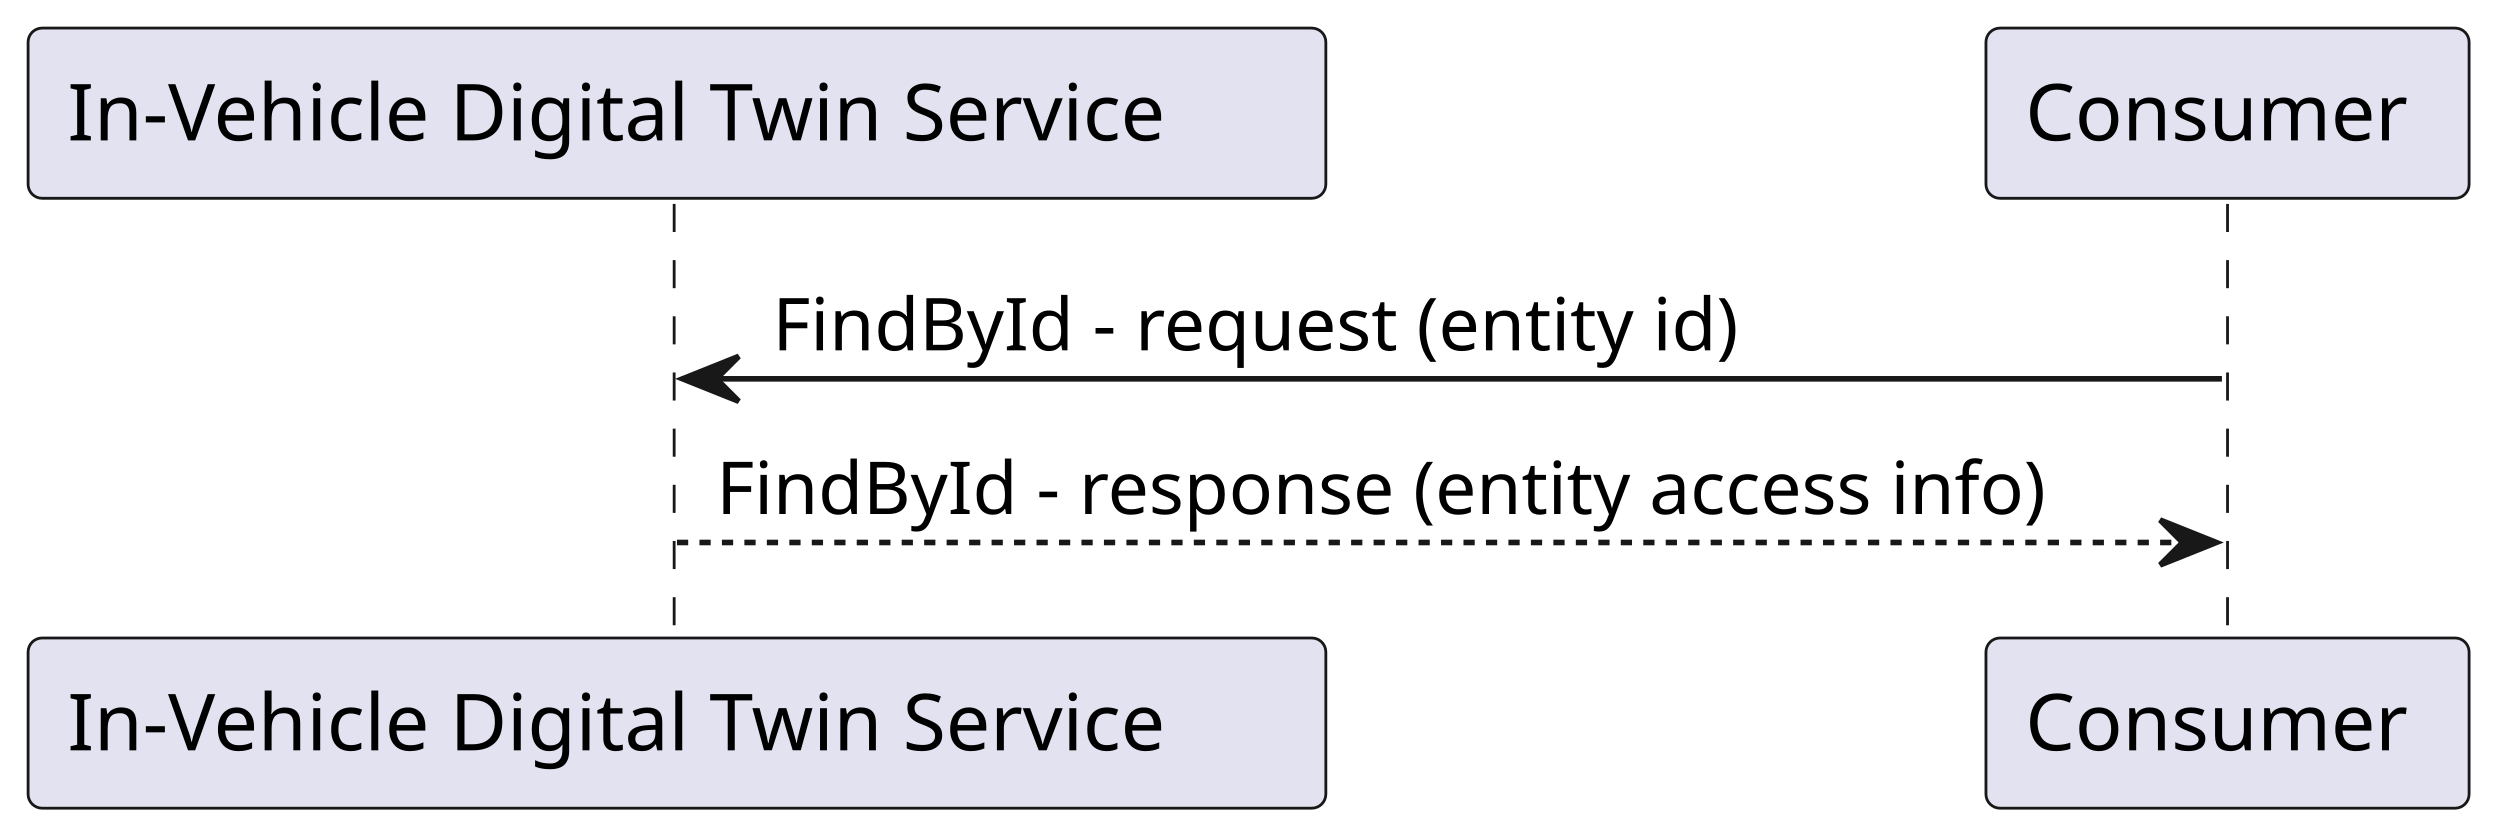
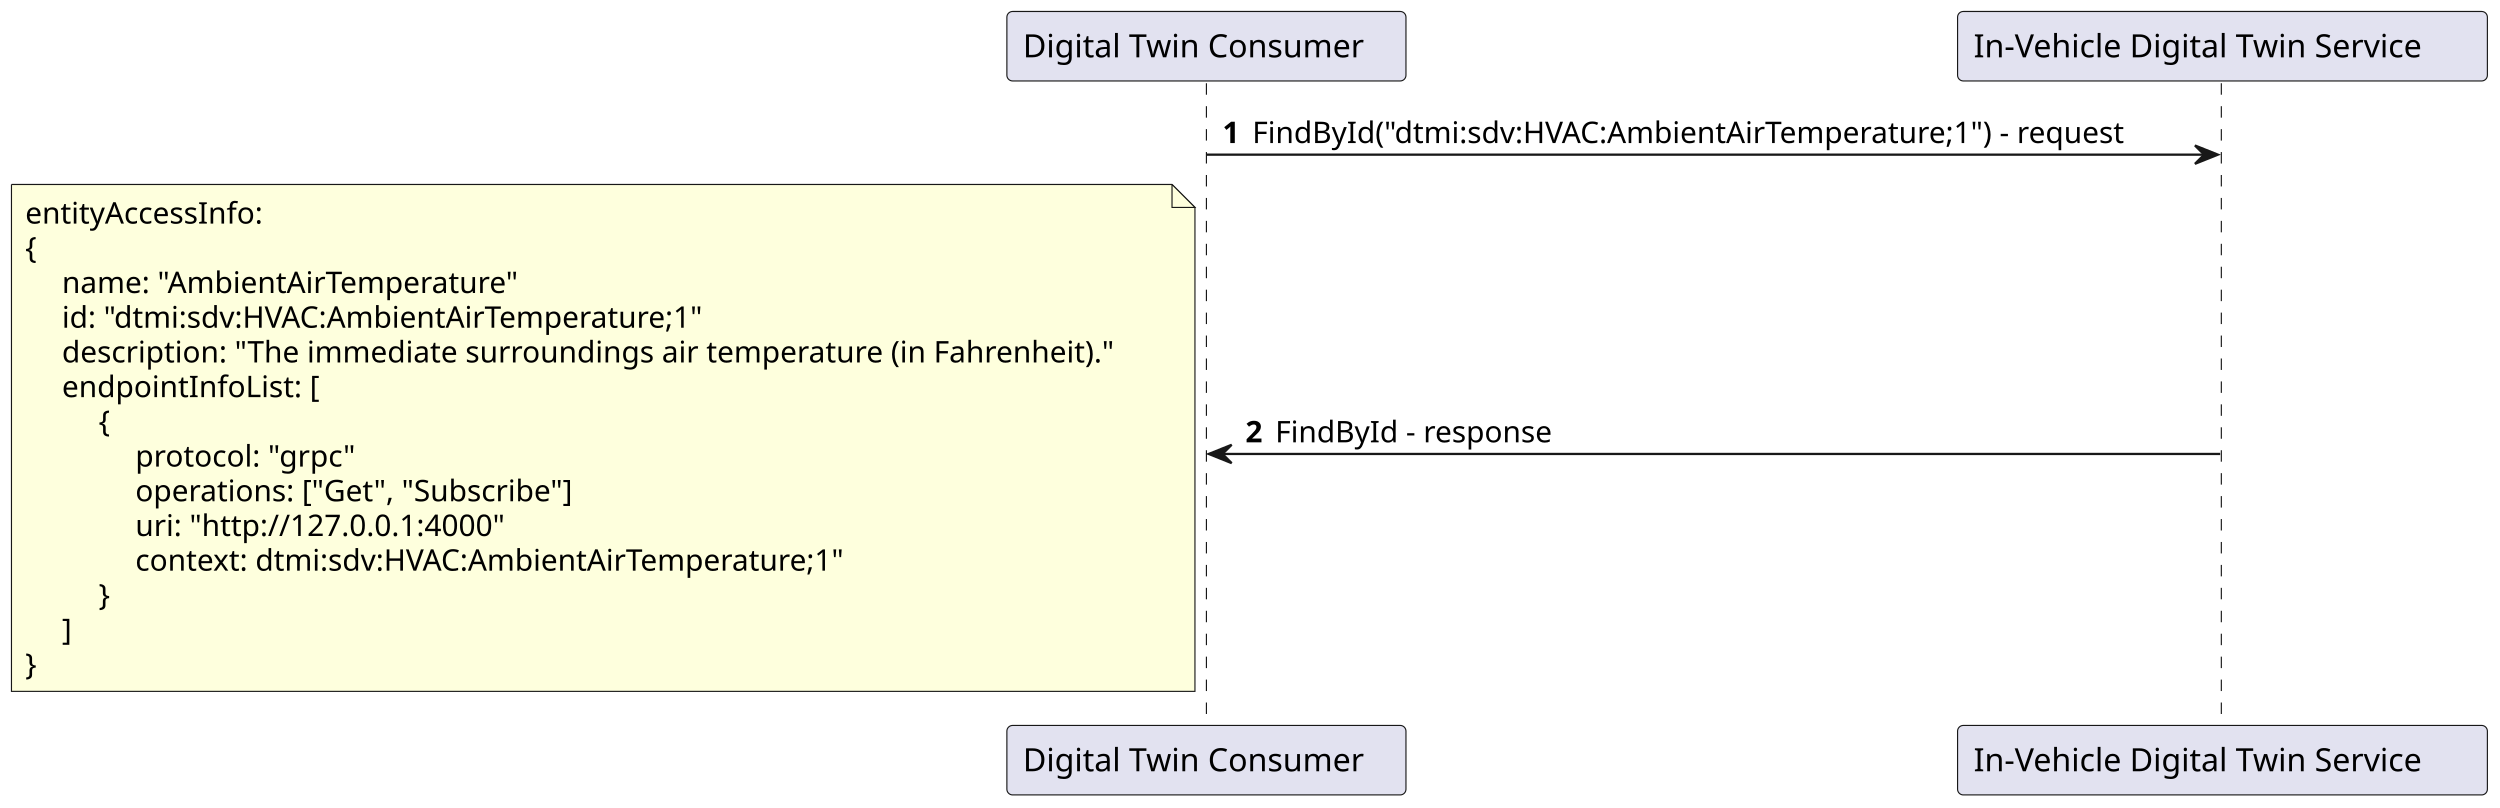
- <svg xmlns="http://www.w3.org/2000/svg" contentStyleType="text/css" height="149px" preserveAspectRatio="none" style="width:445px;height:149px;background:#FFFFFF;" version="1.1" viewBox="0 0 445 149" width="445px" zoomAndPan="magnify">
+ <svg xmlns="http://www.w3.org/2000/svg" contentStyleType="text/css" height="352px" preserveAspectRatio="none" style="width:1090px;height:352px;background:#FFFFFF;" version="1.1" viewBox="0 0 1090 352" width="1090px" zoomAndPan="magnify">
  <defs />
  <g>
-     <line style="stroke:#181818;stroke-width:0.5;stroke-dasharray:5.0,5.0;" x1="120" x2="120" y1="36.297" y2="114.562" />
-     <line style="stroke:#181818;stroke-width:0.5;stroke-dasharray:5.0,5.0;" x1="396.5" x2="396.5" y1="36.297" y2="114.562" />
-     <rect fill="#E2E2F0" height="30.297" rx="2.5" ry="2.5" style="stroke:#181818;stroke-width:0.5;" width="231" x="5" y="5" />
-     <text fill="#000000" font-family="sans-serif" font-size="14" lengthAdjust="spacing" textLength="217" x="12" y="24.995">In-Vehicle Digital Twin Service</text>
-     <rect fill="#E2E2F0" height="30.297" rx="2.5" ry="2.5" style="stroke:#181818;stroke-width:0.5;" width="231" x="5" y="113.562" />
-     <text fill="#000000" font-family="sans-serif" font-size="14" lengthAdjust="spacing" textLength="217" x="12" y="133.558">In-Vehicle Digital Twin Service</text>
-     <rect fill="#E2E2F0" height="30.297" rx="2.5" ry="2.5" style="stroke:#181818;stroke-width:0.5;" width="86" x="353.5" y="5" />
-     <text fill="#000000" font-family="sans-serif" font-size="14" lengthAdjust="spacing" textLength="72" x="360.5" y="24.995">Consumer</text>
-     <rect fill="#E2E2F0" height="30.297" rx="2.5" ry="2.5" style="stroke:#181818;stroke-width:0.5;" width="86" x="353.5" y="113.562" />
-     <text fill="#000000" font-family="sans-serif" font-size="14" lengthAdjust="spacing" textLength="72" x="360.5" y="133.558">Consumer</text>
-     <polygon fill="#181818" points="131.5,63.43,121.5,67.43,131.5,71.43,127.5,67.43" style="stroke:#181818;stroke-width:1.0;" />
-     <line style="stroke:#181818;stroke-width:1.0;" x1="125.5" x2="395.5" y1="67.43" y2="67.43" />
-     <text fill="#000000" font-family="sans-serif" font-size="13" lengthAdjust="spacing" textLength="181" x="137.5" y="62.364">FindById - request (entity id)</text>
-     <polygon fill="#181818" points="384.5,92.562,394.5,96.562,384.5,100.562,388.5,96.562" style="stroke:#181818;stroke-width:1.0;" />
-     <line style="stroke:#181818;stroke-width:1.0;stroke-dasharray:2.0,2.0;" x1="120.5" x2="390.5" y1="96.562" y2="96.562" />
-     <text fill="#000000" font-family="sans-serif" font-size="13" lengthAdjust="spacing" textLength="252" x="127.5" y="91.497">FindById - response (entity access info)</text>
+     <line style="stroke:#181818;stroke-width:0.5;stroke-dasharray:5.0,5.0;" x1="526" x2="526" y1="36.297" y2="317.289" />
+     <line style="stroke:#181818;stroke-width:0.5;stroke-dasharray:5.0,5.0;" x1="968.5" x2="968.5" y1="36.297" y2="317.289" />
+     <rect fill="#E2E2F0" height="30.297" rx="2.5" ry="2.5" style="stroke:#181818;stroke-width:0.5;" width="174" x="439" y="5" />
+     <text fill="#000000" font-family="sans-serif" font-size="14" lengthAdjust="spacing" textLength="160" x="446" y="24.995">Digital Twin Consumer</text>
+     <rect fill="#E2E2F0" height="30.297" rx="2.5" ry="2.5" style="stroke:#181818;stroke-width:0.5;" width="174" x="439" y="316.289" />
+     <text fill="#000000" font-family="sans-serif" font-size="14" lengthAdjust="spacing" textLength="160" x="446" y="336.284">Digital Twin Consumer</text>
+     <rect fill="#E2E2F0" height="30.297" rx="2.5" ry="2.5" style="stroke:#181818;stroke-width:0.5;" width="231" x="853.5" y="5" />
+     <text fill="#000000" font-family="sans-serif" font-size="14" lengthAdjust="spacing" textLength="217" x="860.5" y="24.995">In-Vehicle Digital Twin Service</text>
+     <rect fill="#E2E2F0" height="30.297" rx="2.5" ry="2.5" style="stroke:#181818;stroke-width:0.5;" width="231" x="853.5" y="316.289" />
+     <text fill="#000000" font-family="sans-serif" font-size="14" lengthAdjust="spacing" textLength="217" x="860.5" y="336.284">In-Vehicle Digital Twin Service</text>
+     <polygon fill="#181818" points="957,63.43,967,67.43,957,71.43,961,67.43" style="stroke:#181818;stroke-width:1.0;" />
+     <line style="stroke:#181818;stroke-width:1.0;" x1="526" x2="963" y1="67.43" y2="67.43" />
+     <text fill="#000000" font-family="sans-serif" font-size="13" font-weight="bold" lengthAdjust="spacing" textLength="9" x="533" y="62.364">1</text>
+     <text fill="#000000" font-family="sans-serif" font-size="13" lengthAdjust="spacing" textLength="406" x="546" y="62.364">FindById("dtmi:sdv:HVAC:AmbientAirTemperature;1") - request</text>
+     <polygon fill="#181818" points="537,193.926,527,197.926,537,201.926,533,197.926" style="stroke:#181818;stroke-width:1.0;" />
+     <line style="stroke:#181818;stroke-width:1.0;" x1="531" x2="968" y1="197.926" y2="197.926" />
+     <text fill="#000000" font-family="sans-serif" font-size="13" font-weight="bold" lengthAdjust="spacing" textLength="9" x="543" y="192.86">2</text>
+     <text fill="#000000" font-family="sans-serif" font-size="13" lengthAdjust="spacing" textLength="125" x="556" y="192.86">FindById - response</text>
+     <path d="M5,80.43 L5,301.43 L521,301.43 L521,90.43 L511,80.43 L5,80.43 " fill="#FEFFDD" style="stroke:#181818;stroke-width:0.5;" />
+     <path d="M511,80.43 L511,90.43 L521,90.43 L511,80.43 " fill="#FEFFDD" style="stroke:#181818;stroke-width:0.5;" />
+     <text fill="#000000" font-family="sans-serif" font-size="13" lengthAdjust="spacing" textLength="111" x="11" y="97.497">entityAccessInfo:</text>
+     <text fill="#000000" font-family="sans-serif" font-size="13" lengthAdjust="spacing" textLength="9" x="11" y="112.629">{</text>
+     <text fill="#000000" font-family="sans-serif" font-size="13" lengthAdjust="spacing" textLength="211" x="27" y="127.762">name: "AmbientAirTemperature"</text>
+     <text fill="#000000" font-family="sans-serif" font-size="13" lengthAdjust="spacing" textLength="301" x="27" y="142.895">id: "dtmi:sdv:HVAC:AmbientAirTemperature;1"</text>
+     <text fill="#000000" font-family="sans-serif" font-size="13" lengthAdjust="spacing" textLength="479" x="27" y="158.028">description: "The immediate surroundings air temperature (in Fahrenheit)."</text>
+     <text fill="#000000" font-family="sans-serif" font-size="13" lengthAdjust="spacing" textLength="116" x="27" y="173.161">endpointInfoList: [</text>
+     <text fill="#000000" font-family="sans-serif" font-size="13" lengthAdjust="spacing" textLength="9" x="43" y="188.293">{</text>
+     <text fill="#000000" font-family="sans-serif" font-size="13" lengthAdjust="spacing" textLength="99" x="59" y="203.426">protocol: "grpc"</text>
+     <text fill="#000000" font-family="sans-serif" font-size="13" lengthAdjust="spacing" textLength="200" x="59" y="218.559">operations: ["Get", "Subscribe"]</text>
+     <text fill="#000000" font-family="sans-serif" font-size="13" lengthAdjust="spacing" textLength="171" x="59" y="233.692">uri: "http://127.0.0.1:4000"</text>
+     <text fill="#000000" font-family="sans-serif" font-size="13" lengthAdjust="spacing" textLength="334" x="59" y="248.825">context: dtmi:sdv:HVAC:AmbientAirTemperature;1"</text>
+     <text fill="#000000" font-family="sans-serif" font-size="13" lengthAdjust="spacing" textLength="9" x="43" y="263.957">}</text>
+     <text fill="#000000" font-family="sans-serif" font-size="13" lengthAdjust="spacing" textLength="5" x="27" y="279.09">]</text>
+     <text fill="#000000" font-family="sans-serif" font-size="13" lengthAdjust="spacing" textLength="9" x="11" y="294.223">}</text>
  </g>
</svg>
